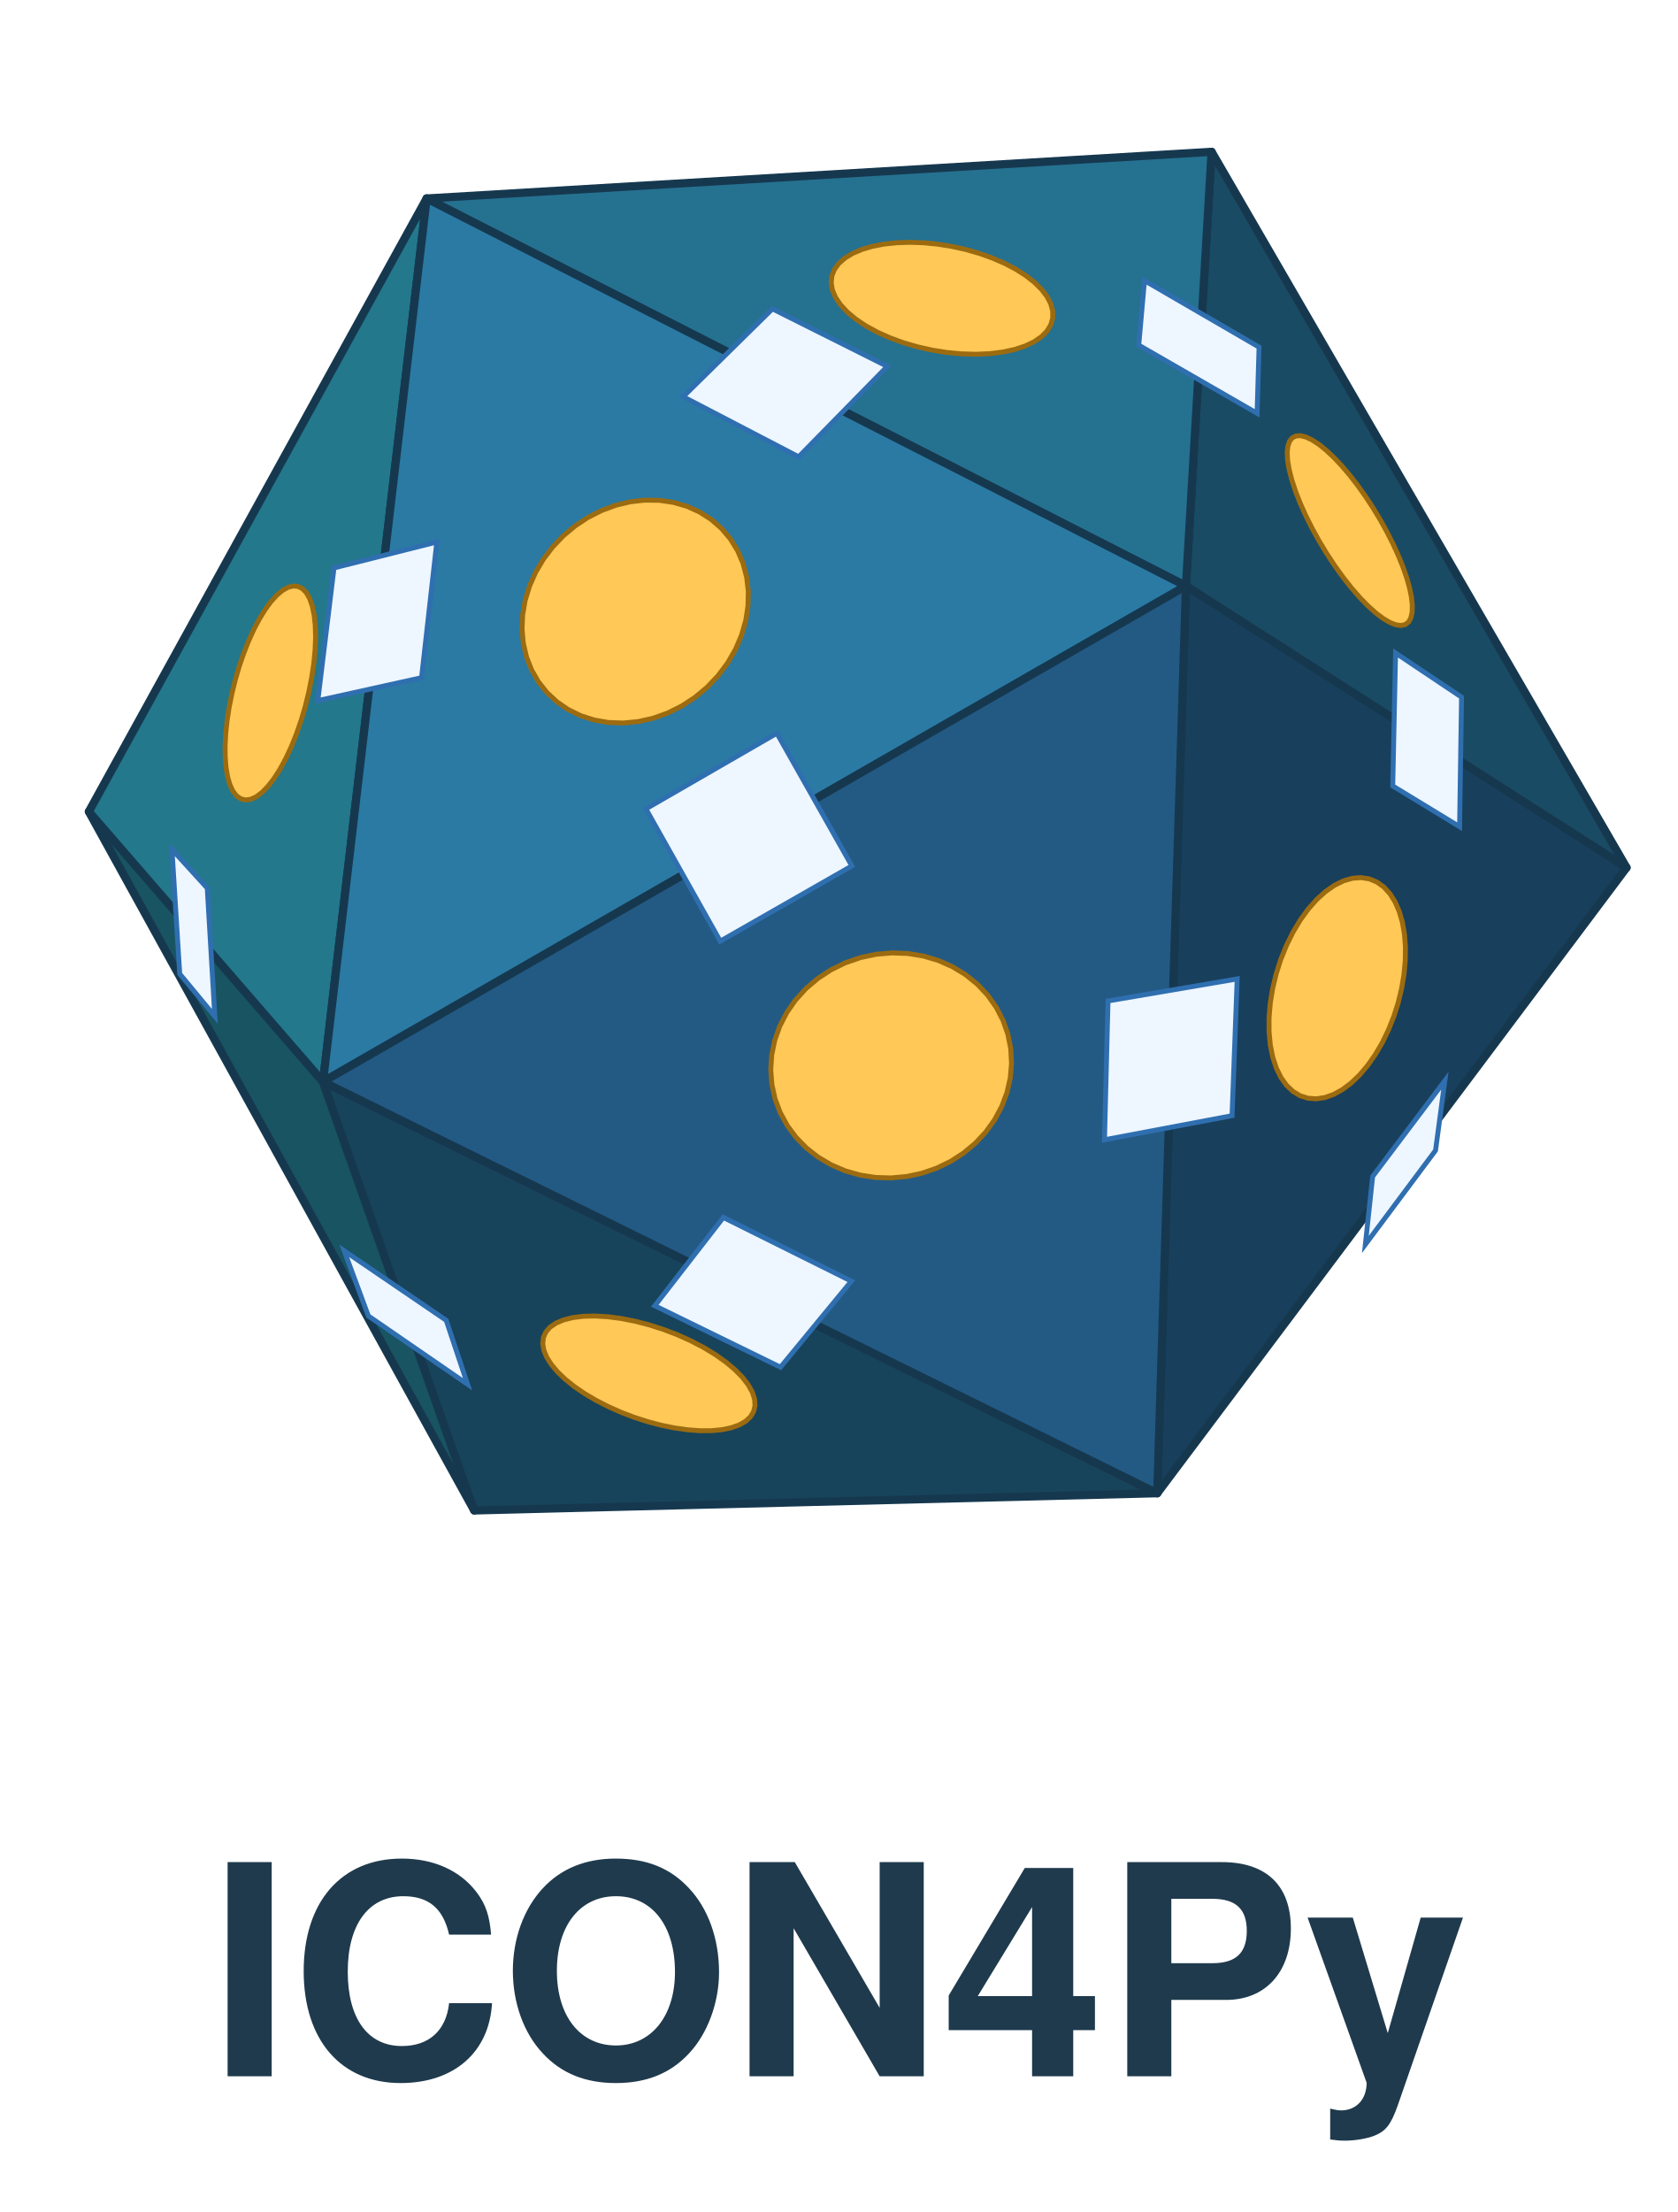
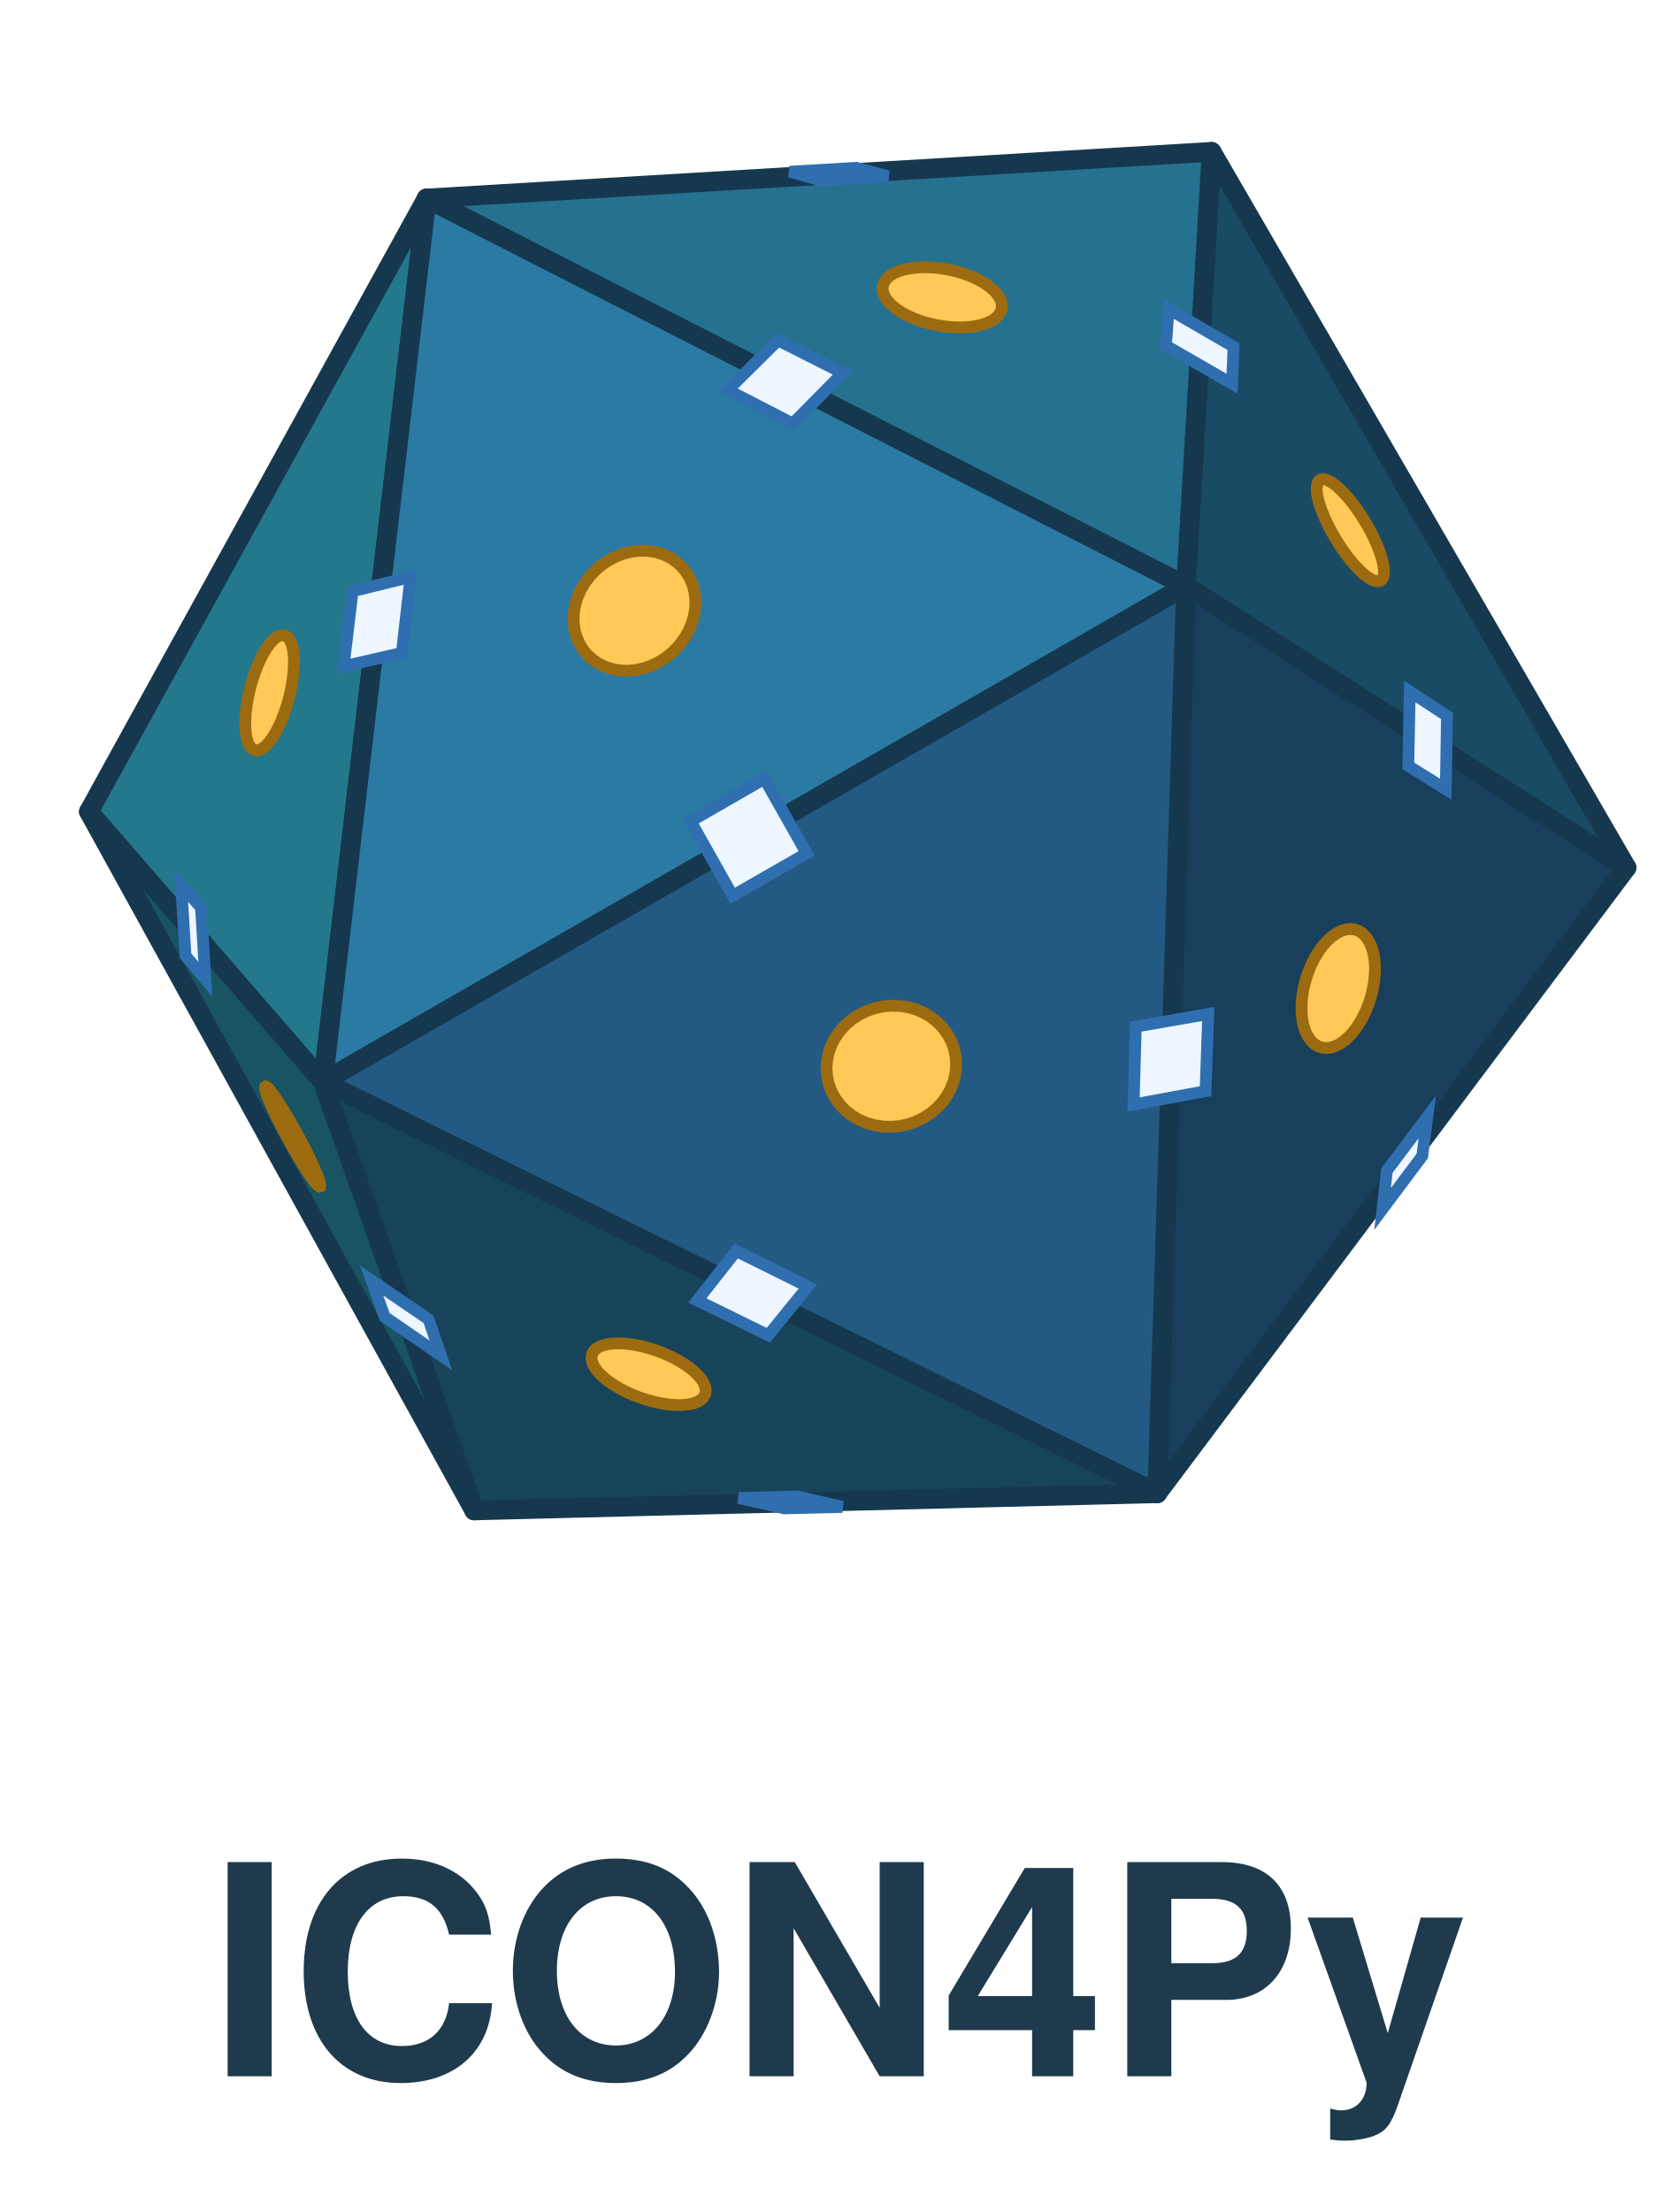
<svg xmlns="http://www.w3.org/2000/svg" width="512" height="675" viewBox="0 0 512 675">
  <defs>
</defs>
-   <path d="M144.752,460.921 L98.594,330.098 L27.123,247.67 Z" fill="#185462" stroke="#16384f" stroke-width="2.5" stroke-linejoin="round" />
-   <path d="M361.996,178.821 L496.481,264.753 L369.827,46.329 Z" fill="#1a4b64" stroke="#16384f" stroke-width="2.5" stroke-linejoin="round" />
-   <path d="M130.224,60.566 L27.123,247.67 L98.594,330.098 Z" fill="#23788c" stroke="#16384f" stroke-width="2.5" stroke-linejoin="round" />
-   <path d="M353.231,455.664 L98.594,330.098 L144.752,460.921 Z" fill="#17445b" stroke="#16384f" stroke-width="2.5" stroke-linejoin="round" />
-   <path d="M361.996,178.821 L369.827,46.329 L130.224,60.566 Z" fill="#257190" stroke="#16384f" stroke-width="2.5" stroke-linejoin="round" />
-   <path d="M361.996,178.821 L353.231,455.664 L496.481,264.753 Z" fill="#183f5c" stroke="#16384f" stroke-width="2.5" stroke-linejoin="round" />
-   <path d="M361.996,178.821 L130.224,60.566 L98.594,330.098 Z" fill="#2a7aa4" stroke="#16384f" stroke-width="2.5" stroke-linejoin="round" />
-   <path d="M361.996,178.821 L98.594,330.098 L353.231,455.664 Z" fill="#235a84" stroke="#16384f" stroke-width="2.5" stroke-linejoin="round" />
-   <path d="M416.761,379.749 L438.183,351.055 L441.036,329.767 L418.983,359.005 Z" fill="#eef6ff" stroke="#2f6fb0" stroke-width="1.5" />
-   <path d="M63.263,271.011 L52.488,259.187 L54.855,297.184 L65.579,310.14 Z" fill="#eef6ff" stroke="#2f6fb0" stroke-width="1.5" />
-   <path d="M393.047,140.617 L393.527,143.414 L394.338,146.548 L395.466,149.963 L396.893,153.6 L398.594,157.392 L400.539,161.271 L402.694,165.163 L405.017,168.997 L407.465,172.702 L409.994,176.209 L412.556,179.453 L415.104,182.377 L417.591,184.928 L419.972,187.063 L422.206,188.746 L424.252,189.951 L426.078,190.662 L427.653,190.87 L428.952,190.578 L429.957,189.796 L430.652,188.543 L431.03,186.844 L431.089,184.734 L430.829,182.25 L430.258,179.436 L429.389,176.342 L428.237,173.018 L426.822,169.52 L425.168,165.903 L423.303,162.225 L421.257,158.545 L419.061,154.92 L416.75,151.406 L414.361,148.061 L411.93,144.936 L409.497,142.082 L407.1,139.547 L404.778,137.373 L402.569,135.597 L400.509,134.254 L398.636,133.368 L396.98,132.959 L395.574,133.039 L394.442,133.613 L393.609,134.675 L393.091,136.212 L392.902,138.203 Z" fill="#ffc857" stroke="#9c6b10" stroke-width="1.5" />
-   <path d="M142.716,422.417 L136.197,402.893 L105.068,381.698 L112.438,401.571 Z" fill="#eef6ff" stroke="#2f6fb0" stroke-width="1.5" />
-   <path d="M72.192,242.843 L73.476,243.754 L74.918,244.116 L76.496,243.917 L78.185,243.154 L79.954,241.836 L81.774,239.979 L83.613,237.613 L85.437,234.775 L87.213,231.515 L88.908,227.888 L90.491,223.959 L91.931,219.802 L93.202,215.49 L94.28,211.106 L95.145,206.729 L95.782,202.441 L96.178,198.322 L96.329,194.445 L96.232,190.88 L95.892,187.69 L95.316,184.93 L94.517,182.645 L93.51,180.87 L92.317,179.632 L90.958,178.947 L89.46,178.821 L87.85,179.249 L86.155,180.218 L84.405,181.708 L82.628,183.688 L80.855,186.121 L79.114,188.965 L77.432,192.172 L75.836,195.687 L74.352,199.453 L73.001,203.41 L71.805,207.496 L70.782,211.645 L69.949,215.792 L69.32,219.873 L68.904,223.822 L68.709,227.575 L68.74,231.073 L68.998,234.256 L69.479,237.071 L70.179,239.468 L71.088,241.405 Z" fill="#ffc857" stroke="#9c6b10" stroke-width="1.5" />
-   <path d="M220.312,436.282 L223.158,435.702 L225.595,434.843 L227.576,433.717 L229.066,432.34 L230.034,430.733 L230.457,428.921 L230.322,426.933 L229.627,424.803 L228.378,422.565 L226.592,420.26 L224.295,417.928 L221.527,415.611 L218.334,413.351 L214.771,411.19 L210.904,409.168 L206.801,407.324 L202.54,405.691 L198.197,404.3 L193.855,403.176 L189.592,402.34 L185.488,401.806 L181.616,401.583 L178.045,401.671 L174.839,402.069 L172.051,402.766 L169.728,403.747 L167.906,404.992 L166.612,406.477 L165.862,408.173 L165.665,410.05 L166.018,412.074 L166.908,414.209 L168.317,416.419 L170.217,418.668 L172.571,420.917 L175.34,423.131 L178.475,425.274 L181.924,427.313 L185.632,429.215 L189.539,430.952 L193.582,432.495 L197.698,433.821 L201.823,434.909 L205.89,435.74 L209.834,436.301 L213.593,436.582 L217.106,436.576 Z" fill="#ffc857" stroke="#9c6b10" stroke-width="1.5" />
-   <path d="M383.708,126.115 L384.319,105.929 L349.338,85.621 L347.582,105.32 Z" fill="#eef6ff" stroke="#2f6fb0" stroke-width="1.5" />
-   <path d="M256.538,92.976 L258.607,95.205 L261.193,97.367 L264.253,99.42 L267.735,101.329 L271.578,103.056 L275.713,104.569 L280.064,105.839 L284.553,106.844 L289.095,107.563 L293.608,107.984 L298.007,108.1 L302.214,107.909 L306.151,107.417 L309.748,106.634 L312.944,105.576 L315.683,104.265 L317.922,102.725 L319.624,100.987 L320.766,99.081 L321.334,97.044 L321.323,94.91 L320.739,92.718 L319.598,90.504 L317.924,88.306 L315.75,86.159 L313.115,84.098 L310.064,82.156 L306.651,80.363 L302.931,78.748 L298.965,77.335 L294.816,76.145 L290.551,75.198 L286.238,74.508 L281.944,74.086 L277.738,73.939 L273.686,74.071 L269.855,74.481 L266.307,75.163 L263.101,76.109 L260.293,77.305 L257.932,78.733 L256.061,80.372 L254.715,82.197 L253.924,84.177 L253.707,86.281 L254.072,88.475 L255.02,90.719 Z" fill="#ffc857" stroke="#9c6b10" stroke-width="1.5" />
-   <path d="M425.114,239.841 L445.522,252.269 L446.119,212.736 L425.981,199.271 Z" fill="#eef6ff" stroke="#2f6fb0" stroke-width="1.5" />
-   <path d="M407.085,333.966 L409.78,332.475 L412.441,330.473 L415.025,327.997 L417.49,325.091 L419.797,321.803 L421.91,318.189 L423.797,314.306 L425.427,310.219 L426.775,305.992 L427.82,301.692 L428.546,297.388 L428.938,293.148 L428.992,289.04 L428.703,285.131 L428.075,281.486 L427.115,278.164 L425.838,275.223 L424.262,272.715 L422.41,270.685 L420.31,269.171 L417.997,268.205 L415.509,267.808 L412.885,267.992 L410.171,268.76 L407.414,270.104 L404.663,272.004 L401.967,274.43 L399.375,277.344 L396.934,280.694 L394.691,284.422 L392.686,288.462 L390.957,292.74 L389.537,297.178 L388.452,301.694 L387.722,306.205 L387.358,310.629 L387.367,314.884 L387.746,318.895 L388.487,322.59 L389.573,325.904 L390.984,328.783 L392.691,331.177 L394.661,333.049 L396.858,334.372 L399.243,335.128 L401.772,335.309 L404.401,334.918 Z" fill="#ffc857" stroke="#9c6b10" stroke-width="1.5" />
-   <path d="M101.951,173.3 L97.01,213.796 L128.676,206.798 L133.337,165.394 Z" fill="#eef6ff" stroke="#2f6fb0" stroke-width="1.5" />
-   <path d="M259.865,390.946 L220.79,371.508 L199.874,398.452 L238.235,417.207 Z" fill="#eef6ff" stroke="#2f6fb0" stroke-width="1.5" />
-   <path d="M270.843,111.8 L235.775,94.246 L208.526,121.062 L243.782,139.402 Z" fill="#eef6ff" stroke="#2f6fb0" stroke-width="1.5" />
-   <path d="M169.958,214.138 L173.427,216.521 L177.256,218.393 L181.379,219.717 L185.727,220.468 L190.223,220.629 L194.789,220.196 L199.345,219.175 L203.809,217.58 L208.101,215.44 L212.146,212.792 L215.87,209.682 L219.206,206.166 L222.096,202.307 L224.489,198.174 L226.343,193.841 L227.626,189.386 L228.317,184.887 L228.408,180.425 L227.898,176.077 L226.799,171.918 L225.135,168.021 L222.936,164.451 L220.242,161.267 L217.104,158.522 L213.577,156.259 L209.723,154.516 L205.607,153.317 L201.301,152.681 L196.876,152.616 L192.407,153.119 L187.968,154.182 L183.631,155.785 L179.468,157.9 L175.547,160.491 L171.932,163.517 L168.681,166.926 L165.849,170.664 L163.482,174.669 L161.621,178.876 L160.297,183.217 L159.533,187.619 L159.345,192.011 L159.739,196.318 L160.71,200.468 L162.245,204.391 L164.321,208.018 L166.906,211.286 Z" fill="#ffc857" stroke="#9c6b10" stroke-width="1.5" />
-   <path d="M338.21,305.442 L337.129,347.807 L376.067,340.455 L377.64,298.716 Z" fill="#eef6ff" stroke="#2f6fb0" stroke-width="1.5" />
-   <path d="M271.926,359.447 L276.672,359.023 L281.34,358.031 L285.851,356.488 L290.132,354.42 L294.111,351.86 L297.721,348.849 L300.903,345.437 L303.601,341.68 L305.769,337.64 L307.368,333.383 L308.371,328.981 L308.757,324.507 L308.517,320.038 L307.654,315.649 L306.178,311.416 L304.113,307.412 L301.492,303.708 L298.358,300.369 L294.764,297.455 L290.771,295.018 L286.448,293.102 L281.87,291.742 L277.116,290.964 L272.272,290.782 L267.421,291.201 L262.65,292.212 L258.043,293.799 L253.681,295.933 L249.641,298.576 L245.994,301.68 L242.804,305.19 L240.124,309.043 L238,313.172 L236.468,317.502 L235.551,321.958 L235.264,326.462 L235.609,330.938 L236.576,335.307 L238.148,339.496 L240.293,343.434 L242.975,347.055 L246.145,350.301 L249.749,353.117 L253.724,355.457 L258.002,357.285 L262.513,358.572 L267.18,359.296 Z" fill="#ffc857" stroke="#9c6b10" stroke-width="1.5" />
-   <path d="M237.13,223.749 L197.153,246.821 L219.849,287.198 L260.021,264.239 Z" fill="#eef6ff" stroke="#2f6fb0" stroke-width="1.5" />
+   <path d="M144.752,460.921 L98.594,330.098 L27.123,247.67 Z" fill="#185462" stroke="#16384f" stroke-width="6.0" stroke-linejoin="round" />
+   <path d="M361.996,178.821 L496.481,264.753 L369.827,46.329 Z" fill="#1a4b64" stroke="#16384f" stroke-width="6.0" stroke-linejoin="round" />
+   <path d="M130.224,60.566 L27.123,247.67 L98.594,330.098 Z" fill="#23788c" stroke="#16384f" stroke-width="6.0" stroke-linejoin="round" />
+   <path d="M353.231,455.664 L98.594,330.098 L144.752,460.921 Z" fill="#17445b" stroke="#16384f" stroke-width="6.0" stroke-linejoin="round" />
+   <path d="M361.996,178.821 L369.827,46.329 L130.224,60.566 Z" fill="#257190" stroke="#16384f" stroke-width="6.0" stroke-linejoin="round" />
+   <path d="M361.996,178.821 L353.231,455.664 L496.481,264.753 Z" fill="#183f5c" stroke="#16384f" stroke-width="6.0" stroke-linejoin="round" />
+   <path d="M361.996,178.821 L130.224,60.566 L98.594,330.098 Z" fill="#2a7aa4" stroke="#16384f" stroke-width="6.0" stroke-linejoin="round" />
+   <path d="M361.996,178.821 L98.594,330.098 L353.231,455.664 Z" fill="#235a84" stroke="#16384f" stroke-width="6.0" stroke-linejoin="round" />
+   <path d="M96.045,360.696 L96.648,361.4 L97.127,361.858 L97.475,362.062 L97.684,362.005 L97.75,361.688 L97.672,361.114 L97.449,360.292 L97.085,359.234 L96.585,357.959 L95.958,356.486 L95.213,354.843 L94.365,353.056 L93.427,351.158 L92.416,349.183 L91.35,347.165 L90.248,345.14 L89.131,343.146 L88.017,341.217 L86.927,339.388 L85.881,337.692 L84.896,336.157 L83.99,334.812 L83.179,333.678 L82.476,332.775 L81.894,332.117 L81.441,331.714 L81.124,331.572 L80.949,331.691 L80.917,332.068 L81.028,332.695 L81.279,333.56 L81.666,334.646 L82.181,335.936 L82.814,337.406 L83.556,339.031 L84.393,340.784 L85.312,342.636 L86.296,344.556 L87.331,346.513 L88.398,348.475 L89.481,350.41 L90.562,352.285 L91.624,354.072 L92.648,355.739 L93.618,357.259 L94.517,358.607 L95.331,359.759 Z" fill="#ffc857" stroke="#9c6b10" stroke-width="3.6" />
+   <path d="M243.333,456.644 L225.53,457.115 L239.408,460.276 L257.103,459.852 Z" fill="#eef6ff" stroke="#2f6fb0" stroke-width="3.6" />
+   <path d="M261.387,51.206 L241.074,52.4 L250.467,55.03 L271.072,53.791 Z" fill="#eef6ff" stroke="#2f6fb0" stroke-width="3.6" />
+   <path d="M422.013,368.936 L434.138,352.73 L435.667,340.822 L423.342,357.2 Z" fill="#eef6ff" stroke="#2f6fb0" stroke-width="3.6" />
+   <path d="M61.358,276.941 L55.304,270.149 L56.63,291.657 L62.668,298.807 Z" fill="#eef6ff" stroke="#2f6fb0" stroke-width="3.6" />
+   <path d="M401.979,150.459 L402.249,151.968 L402.694,153.65 L403.305,155.478 L404.072,157.419 L404.982,159.438 L406.019,161.5 L407.165,163.569 L408.399,165.606 L409.7,167.576 L411.044,169.444 L412.406,171.176 L413.763,172.741 L415.091,174.114 L416.366,175.269 L417.565,176.187 L418.669,176.854 L419.659,177.259 L420.517,177.397 L421.23,177.266 L421.786,176.871 L422.178,176.219 L422.399,175.324 L422.446,174.202 L422.319,172.873 L422.023,171.36 L421.561,169.688 L420.944,167.887 L420.18,165.987 L419.284,164.018 L418.27,162.014 L417.155,160.007 L415.957,158.03 L414.697,156.116 L413.394,154.295 L412.069,152.598 L410.745,151.052 L409.444,149.685 L408.186,148.519 L406.993,147.573 L405.886,146.866 L404.883,146.41 L404.001,146.215 L403.257,146.284 L402.664,146.619 L402.232,147.214 L401.971,148.063 L401.886,149.15 Z" fill="#ffc857" stroke="#9c6b10" stroke-width="3.6" />
+   <path d="M134.581,413.618 L130.807,402.594 L113.405,390.715 L117.448,401.85 Z" fill="#eef6ff" stroke="#2f6fb0" stroke-width="3.6" />
+   <path d="M76.804,228.359 L77.504,228.821 L78.287,228.987 L79.141,228.851 L80.051,228.414 L81.002,227.682 L81.976,226.666 L82.958,225.383 L83.93,223.854 L84.874,222.104 L85.774,220.166 L86.613,218.071 L87.377,215.858 L88.052,213.566 L88.625,211.235 L89.087,208.908 L89.428,206.626 L89.645,204.43 L89.732,202.358 L89.688,200.447 L89.516,198.73 L89.218,197.236 L88.801,195.991 L88.271,195.015 L87.64,194.323 L86.918,193.925 L86.118,193.828 L85.255,194.03 L84.343,194.527 L83.398,195.309 L82.436,196.361 L81.473,197.663 L80.526,199.195 L79.609,200.928 L78.738,202.834 L77.927,204.882 L77.189,207.037 L76.536,209.263 L75.979,211.526 L75.526,213.786 L75.186,216.008 L74.965,218.155 L74.865,220.191 L74.889,222.083 L75.038,223.798 L75.308,225.308 L75.697,226.585 L76.198,227.609 Z" fill="#ffc857" stroke="#9c6b10" stroke-width="3.6" />
+   <path d="M210.076,428.581 L211.602,428.254 L212.9,427.777 L213.948,427.156 L214.726,426.402 L215.22,425.525 L215.42,424.542 L215.32,423.467 L214.921,422.319 L214.227,421.117 L213.25,419.883 L212.006,418.638 L210.515,417.404 L208.803,416.202 L206.899,415.054 L204.837,413.981 L202.653,413.002 L200.386,412.134 L198.078,411.394 L195.767,410.793 L193.497,410.343 L191.308,410.052 L189.237,409.924 L187.322,409.961 L185.595,410.162 L184.086,410.522 L182.82,411.034 L181.819,411.689 L181.097,412.475 L180.666,413.378 L180.532,414.38 L180.696,415.466 L181.152,416.615 L181.891,417.808 L182.901,419.026 L184.162,420.247 L185.653,421.452 L187.348,422.62 L189.22,423.732 L191.235,424.77 L193.362,425.718 L195.566,426.56 L197.809,427.282 L200.056,427.872 L202.269,428.32 L204.413,428.619 L206.45,428.764 L208.349,428.751 Z" fill="#ffc857" stroke="#9c6b10" stroke-width="3.6" />
+   <path d="M376.051,117.094 L376.534,105.8 L356.72,94.318 L355.875,105.457 Z" fill="#eef6ff" stroke="#2f6fb0" stroke-width="3.6" />
+   <path d="M270.989,91.877 L272.117,93.066 L273.516,94.217 L275.163,95.309 L277.03,96.321 L279.083,97.237 L281.288,98.038 L283.605,98.712 L285.993,99.245 L288.409,99.629 L290.811,99.856 L293.155,99.923 L295.4,99.828 L297.507,99.574 L299.438,99.165 L301.16,98.61 L302.645,97.919 L303.866,97.104 L304.804,96.18 L305.445,95.165 L305.778,94.075 L305.801,92.929 L305.513,91.749 L304.922,90.553 L304.039,89.362 L302.881,88.196 L301.467,87.074 L299.823,86.015 L297.977,85.036 L295.959,84.153 L293.803,83.38 L291.545,82.73 L289.222,82.213 L286.872,81.838 L284.533,81.611 L282.245,81.536 L280.045,81.614 L277.969,81.844 L276.052,82.223 L274.327,82.746 L272.823,83.404 L271.566,84.186 L270.579,85.081 L269.879,86.073 L269.481,87.146 L269.392,88.283 L269.617,89.464 L270.151,90.669 Z" fill="#ffc857" stroke="#9c6b10" stroke-width="3.6" />
+   <path d="M429.862,233.715 L441.306,240.834 L441.673,218.473 L430.315,211.025 Z" fill="#eef6ff" stroke="#2f6fb0" stroke-width="3.6" />
+   <path d="M407.787,319.152 L409.245,318.366 L410.689,317.3 L412.094,315.973 L413.436,314.406 L414.694,312.628 L415.848,310.668 L416.878,308.559 L417.767,306.335 L418.502,304.034 L419.069,301.692 L419.461,299.35 L419.669,297.045 L419.69,294.815 L419.524,292.698 L419.173,290.729 L418.641,288.94 L417.937,287.364 L417.073,286.027 L416.061,284.953 L414.918,284.162 L413.664,283.668 L412.319,283.481 L410.906,283.606 L409.448,284.043 L407.971,284.786 L406.501,285.822 L405.064,287.135 L403.685,288.704 L402.388,290.5 L401.197,292.493 L400.132,294.648 L399.214,296.927 L398.459,299.29 L397.88,301.693 L397.487,304.096 L397.287,306.454 L397.284,308.727 L397.476,310.874 L397.86,312.857 L398.429,314.643 L399.171,316.201 L400.074,317.505 L401.12,318.533 L402.291,319.27 L403.566,319.703 L404.922,319.827 L406.337,319.642 Z" fill="#ffc857" stroke="#9c6b10" stroke-width="3.6" />
+   <path d="M107.629,180.417 L104.883,203.306 L122.659,199.256 L125.316,176.08 Z" fill="#eef6ff" stroke="#2f6fb0" stroke-width="3.6" />
+   <path d="M246.593,392.606 L224.703,381.759 L212.85,396.828 L234.514,407.46 Z" fill="#eef6ff" stroke="#2f6fb0" stroke-width="3.6" />
+   <path d="M257.228,113.824 L237.479,103.855 L222.174,119.033 L241.982,129.25 Z" fill="#eef6ff" stroke="#2f6fb0" stroke-width="3.6" />
+   <path d="M180.876,201.259 L182.751,202.527 L184.816,203.519 L187.035,204.216 L189.371,204.605 L191.783,204.68 L194.23,204.438 L196.668,203.882 L199.055,203.022 L201.35,201.873 L203.512,200.454 L205.504,198.791 L207.29,196.911 L208.838,194.848 L210.124,192.639 L211.123,190.322 L211.819,187.938 L212.201,185.527 L212.262,183.134 L212.002,180.797 L211.427,178.559 L210.547,176.457 L209.378,174.528 L207.941,172.803 L206.262,171.312 L204.37,170.078 L202.298,169.124 L200.08,168.463 L197.757,168.107 L195.365,168.06 L192.947,168.323 L190.542,168.89 L188.192,169.752 L185.935,170.894 L183.808,172.297 L181.848,173.936 L180.088,175.785 L178.555,177.812 L177.278,179.984 L176.276,182.265 L175.568,184.616 L175.166,186.999 L175.076,189.372 L175.302,191.696 L175.841,193.932 L176.683,196.041 L177.816,197.987 L179.221,199.736 Z" fill="#ffc857" stroke="#9c6b10" stroke-width="3.6" />
+   <path d="M346.688,313.283 L346.018,337.035 L367.979,332.975 L368.805,309.421 Z" fill="#eef6ff" stroke="#2f6fb0" stroke-width="3.6" />
+   <path d="M272.005,343.861 L274.573,343.633 L277.099,343.097 L279.54,342.261 L281.855,341.139 L284.005,339.75 L285.953,338.118 L287.668,336.269 L289.118,334.234 L290.28,332.048 L291.133,329.747 L291.663,327.37 L291.858,324.957 L291.716,322.55 L291.238,320.189 L290.432,317.915 L289.31,315.767 L287.891,313.783 L286.199,311.997 L284.262,310.44 L282.115,309.14 L279.792,308.12 L277.336,307.397 L274.787,306.985 L272.191,306.891 L269.592,307.117 L267.036,307.659 L264.567,308.508 L262.229,309.649 L260.061,311.061 L258.102,312.721 L256.385,314.598 L254.94,316.661 L253.791,318.873 L252.957,321.195 L252.453,323.588 L252.286,326.01 L252.458,328.419 L252.966,330.774 L253.8,333.035 L254.946,335.163 L256.382,337.124 L258.085,338.883 L260.024,340.411 L262.167,341.683 L264.476,342.678 L266.913,343.379 L269.437,343.776 Z" fill="#ffc857" stroke="#9c6b10" stroke-width="3.6" />
+   <path d="M233.345,237.647 L210.834,250.611 L223.624,273.337 L246.197,260.409 Z" fill="#eef6ff" stroke="#2f6fb0" stroke-width="3.6" />
  <text x="256.0" y="613.06" font-size="89.65" font-family="Helvetica, Arial, sans-serif" font-weight="bold" fill="#1f3a4d" text-anchor="middle" dominant-baseline="central">ICON4Py</text>
</svg>
